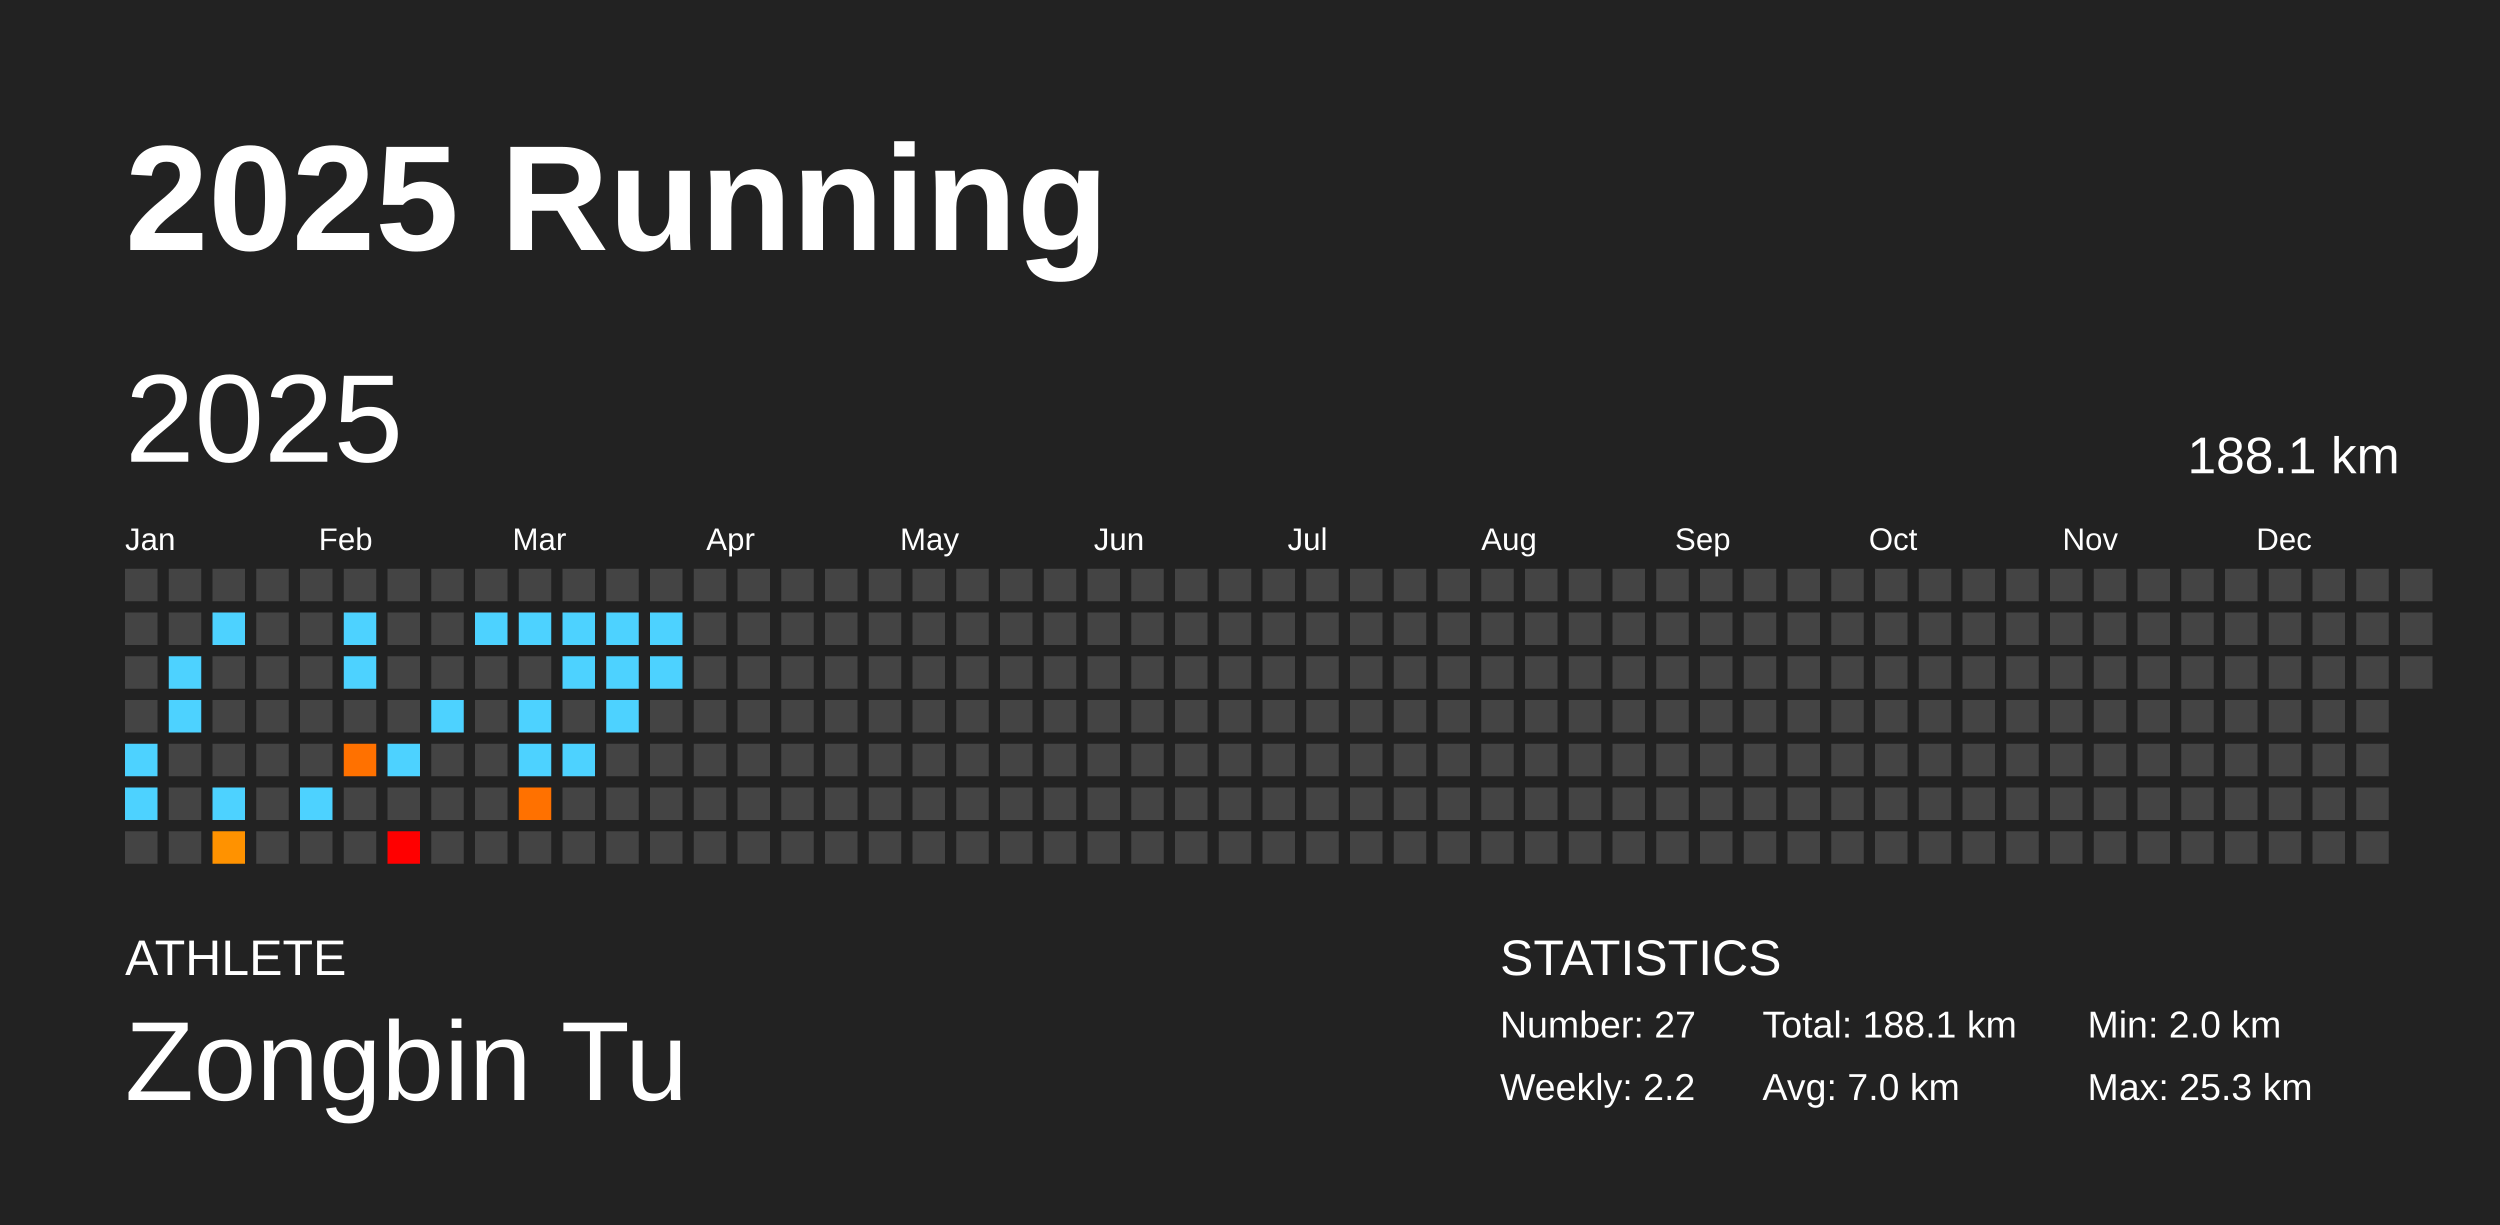
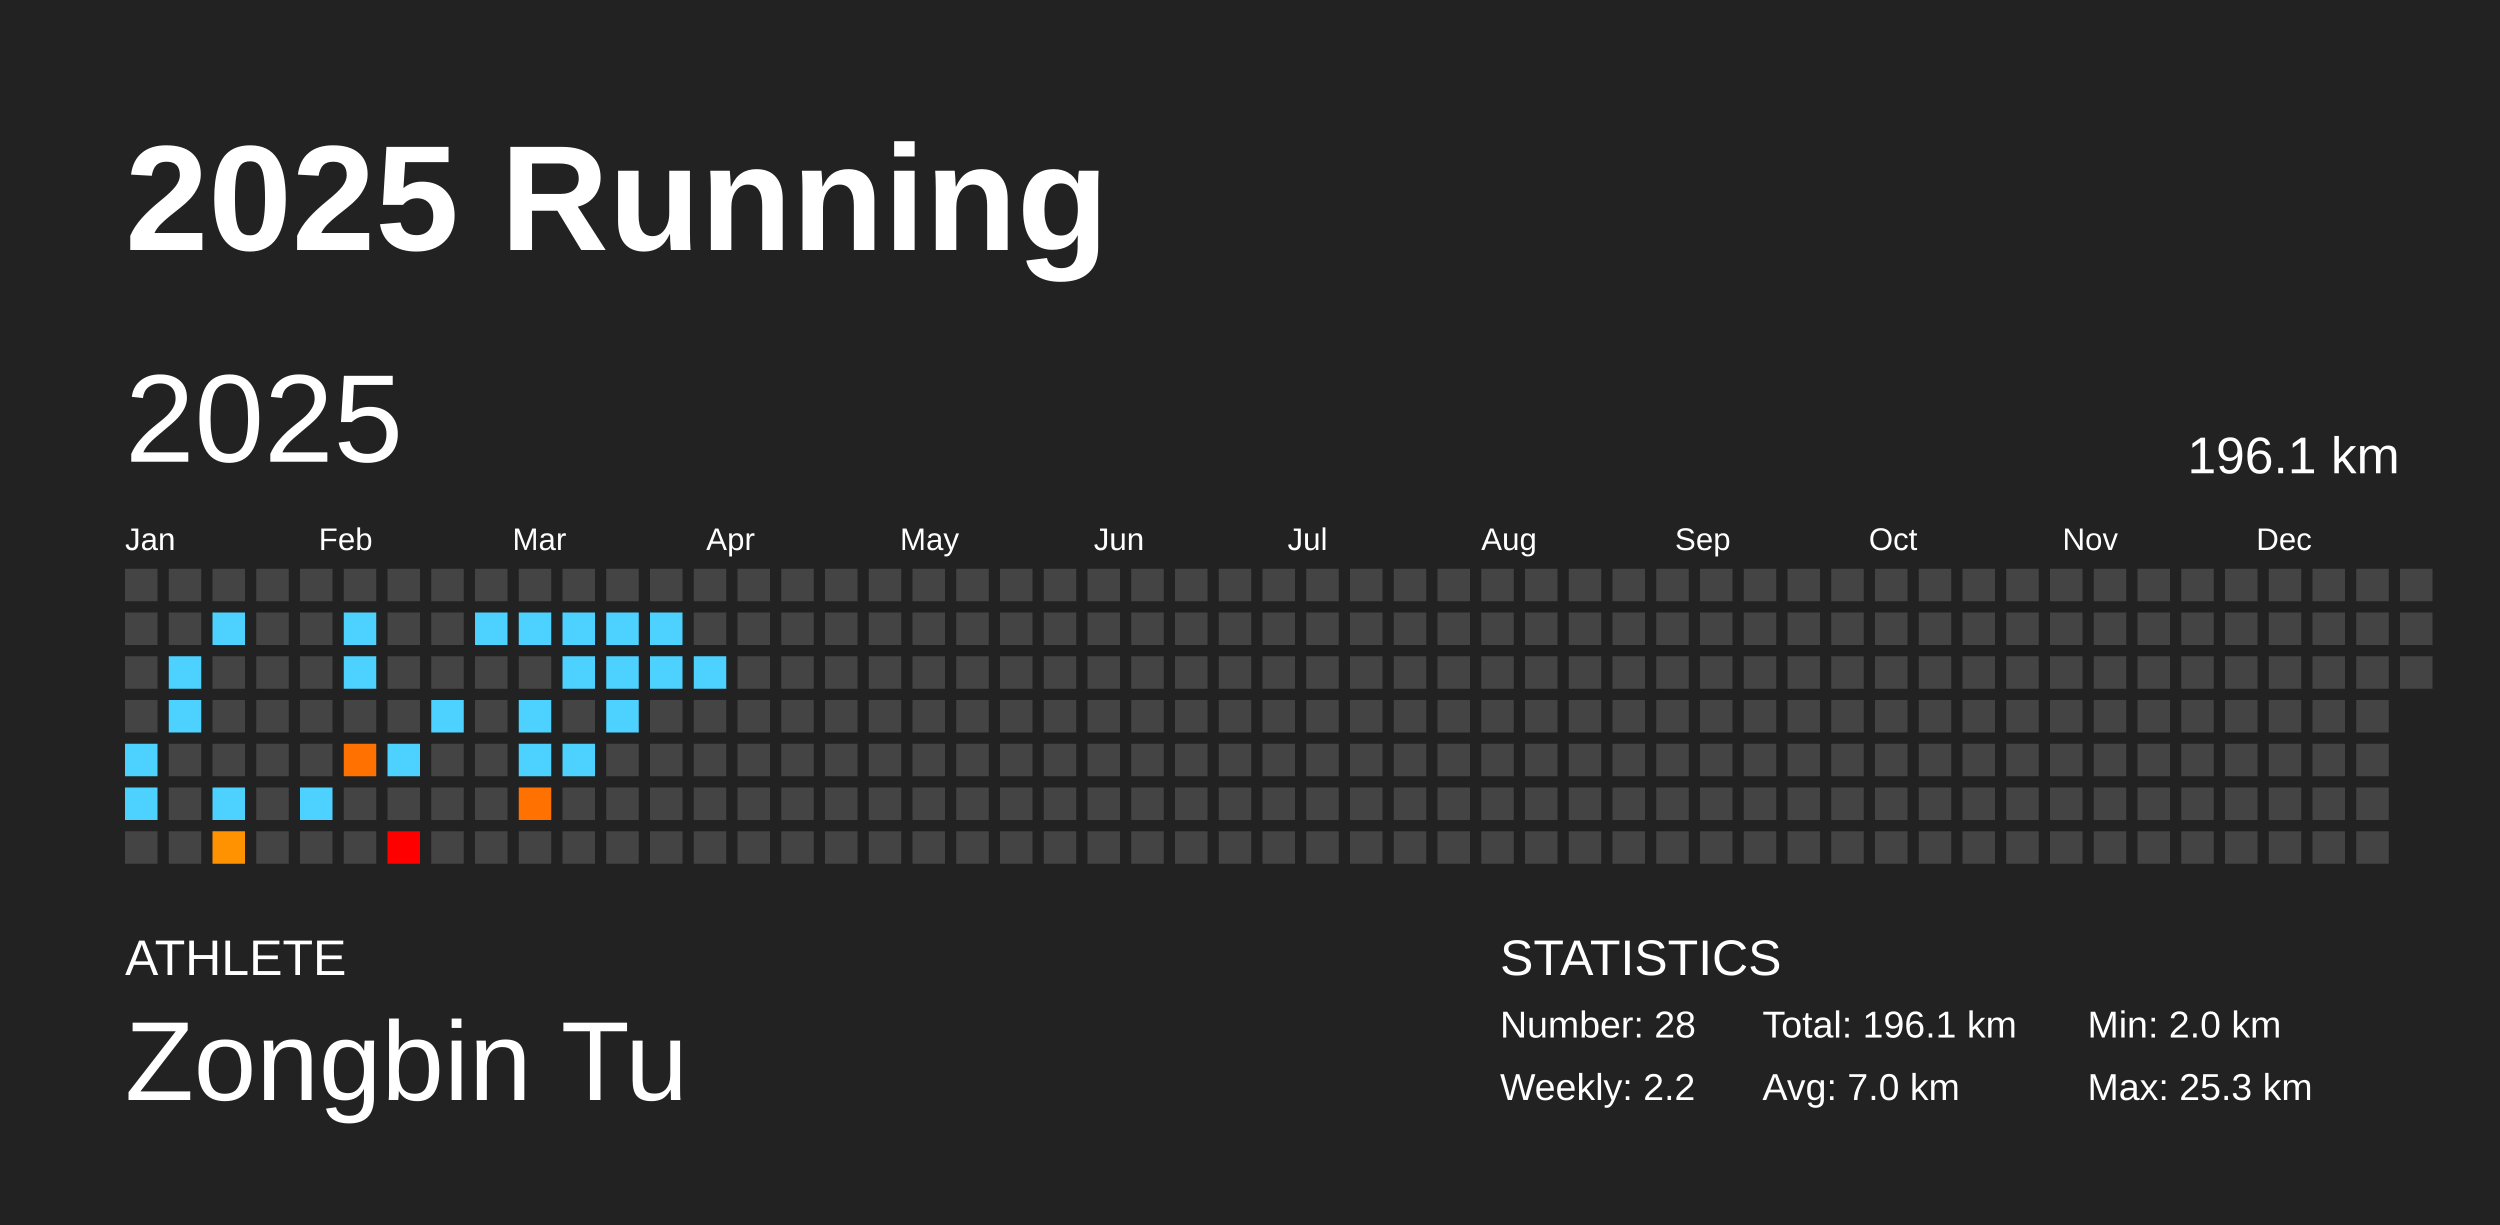
<svg xmlns="http://www.w3.org/2000/svg" baseProfile="full" height="98mm" version="1.1" viewBox="0,0,200,98" width="200mm">
  <defs />
  <rect fill="#222222" height="98" width="200" x="0" y="0" />
  <text fill="#FFFFFF" style="font-size:12px; font-family:Arial; font-weight:bold;" x="10" y="20">2025 Running</text>
  <text fill="#FFFFFF" style="font-size:4px; font-family:Arial" x="10" y="78">ATHLETE</text>
  <text fill="#FFFFFF" style="font-size:9px; font-family:Arial" x="10" y="88">Zongbin Tu</text>
  <text fill="#FFFFFF" style="font-size:4px; font-family:Arial" x="120" y="78">STATISTICS</text>
-   <text fill="#FFFFFF" style="font-size:3px; font-family:Arial" x="120" y="83">Number: 27</text>
+   <text fill="#FFFFFF" style="font-size:3px; font-family:Arial" x="120" y="83">Number: 28</text>
  <text fill="#FFFFFF" style="font-size:3px; font-family:Arial" x="120" y="88">Weekly: 2.2</text>
-   <text fill="#FFFFFF" style="font-size:3px; font-family:Arial" x="141" y="83">Total: 188.1 km</text>
+   <text fill="#FFFFFF" style="font-size:3px; font-family:Arial" x="141" y="83">Total: 196.1 km</text>
  <text fill="#FFFFFF" style="font-size:3px; font-family:Arial" x="141" y="88">Avg: 7.0 km</text>
  <text fill="#FFFFFF" style="font-size:3px; font-family:Arial" x="167" y="83">Min: 2.0 km</text>
  <text fill="#FFFFFF" style="font-size:3px; font-family:Arial" x="167" y="88">Max: 25.3 km</text>
  <text dominant-baseline="hanging" fill="#FFFFFF" style="font-size:10.0px; font-family:Arial;" x="10" y="30">2025</text>
-   <text dominant-baseline="hanging" fill="#FFFFFF" style="font-size:4.125px; font-family:Arial;" x="175" y="35">188.1 km</text>
+   <text dominant-baseline="hanging" fill="#FFFFFF" style="font-size:4.125px; font-family:Arial;" x="175" y="35">196.1 km</text>
  <text fill="#FFFFFF" style="font-size:2.5px; font-family:Arial" x="10.0" y="44">Jan</text>
  <text fill="#FFFFFF" style="font-size:2.5px; font-family:Arial" x="25.5" y="44">Feb</text>
  <text fill="#FFFFFF" style="font-size:2.5px; font-family:Arial" x="41.0" y="44">Mar</text>
  <text fill="#FFFFFF" style="font-size:2.5px; font-family:Arial" x="56.5" y="44">Apr</text>
  <text fill="#FFFFFF" style="font-size:2.5px; font-family:Arial" x="72.0" y="44">May</text>
  <text fill="#FFFFFF" style="font-size:2.5px; font-family:Arial" x="87.5" y="44">Jun</text>
  <text fill="#FFFFFF" style="font-size:2.5px; font-family:Arial" x="103.0" y="44">Jul</text>
  <text fill="#FFFFFF" style="font-size:2.5px; font-family:Arial" x="118.5" y="44">Aug</text>
  <text fill="#FFFFFF" style="font-size:2.5px; font-family:Arial" x="134.0" y="44">Sep</text>
  <text fill="#FFFFFF" style="font-size:2.5px; font-family:Arial" x="149.5" y="44">Oct</text>
  <text fill="#FFFFFF" style="font-size:2.5px; font-family:Arial" x="165.0" y="44">Nov</text>
  <text fill="#FFFFFF" style="font-size:2.5px; font-family:Arial" x="180.5" y="44">Dec</text>
  <rect fill="#444444" height="2.6" width="2.6" x="10.0" y="45.5" />
  <rect fill="#444444" height="2.6" width="2.6" x="10.0" y="49.0" />
  <rect fill="#444444" height="2.6" width="2.6" x="10.0" y="52.5" />
  <rect fill="#444444" height="2.6" width="2.6" x="10.0" y="56.0" />
  <rect fill="#4dd2ff" height="2.6" width="2.6" x="10.0" y="59.5" />
  <rect fill="#4dd2ff" height="2.6" width="2.6" x="10.0" y="63.0" />
  <rect fill="#444444" height="2.6" width="2.6" x="10.0" y="66.5" />
  <rect fill="#444444" height="2.6" width="2.6" x="13.5" y="45.5" />
  <rect fill="#444444" height="2.6" width="2.6" x="13.5" y="49.0" />
  <rect fill="#4dd2ff" height="2.6" width="2.6" x="13.5" y="52.5" />
  <rect fill="#4dd2ff" height="2.6" width="2.6" x="13.5" y="56.0" />
  <rect fill="#444444" height="2.6" width="2.6" x="13.5" y="59.5" />
  <rect fill="#444444" height="2.6" width="2.6" x="13.5" y="63.0" />
  <rect fill="#444444" height="2.6" width="2.6" x="13.5" y="66.5" />
  <rect fill="#444444" height="2.6" width="2.6" x="17.0" y="45.5" />
  <rect fill="#4dd2ff" height="2.6" width="2.6" x="17.0" y="49.0" />
  <rect fill="#444444" height="2.6" width="2.6" x="17.0" y="52.5" />
  <rect fill="#444444" height="2.6" width="2.6" x="17.0" y="56.0" />
  <rect fill="#444444" height="2.6" width="2.6" x="17.0" y="59.5" />
  <rect fill="#4dd2ff" height="2.6" width="2.6" x="17.0" y="63.0" />
  <rect fill="#ff9200" height="2.6" width="2.6" x="17.0" y="66.5" />
  <rect fill="#444444" height="2.6" width="2.6" x="20.5" y="45.5" />
  <rect fill="#444444" height="2.6" width="2.6" x="20.5" y="49.0" />
  <rect fill="#444444" height="2.6" width="2.6" x="20.5" y="52.5" />
  <rect fill="#444444" height="2.6" width="2.6" x="20.5" y="56.0" />
  <rect fill="#444444" height="2.6" width="2.6" x="20.5" y="59.5" />
  <rect fill="#444444" height="2.6" width="2.6" x="20.5" y="63.0" />
  <rect fill="#444444" height="2.6" width="2.6" x="20.5" y="66.5" />
  <rect fill="#444444" height="2.6" width="2.6" x="24.0" y="45.5" />
  <rect fill="#444444" height="2.6" width="2.6" x="24.0" y="49.0" />
  <rect fill="#444444" height="2.6" width="2.6" x="24.0" y="52.5" />
  <rect fill="#444444" height="2.6" width="2.6" x="24.0" y="56.0" />
  <rect fill="#444444" height="2.6" width="2.6" x="24.0" y="59.5" />
  <rect fill="#4dd2ff" height="2.6" width="2.6" x="24.0" y="63.0" />
  <rect fill="#444444" height="2.6" width="2.6" x="24.0" y="66.5" />
  <rect fill="#444444" height="2.6" width="2.6" x="27.5" y="45.5" />
  <rect fill="#4dd2ff" height="2.6" width="2.6" x="27.5" y="49.0" />
  <rect fill="#4dd2ff" height="2.6" width="2.6" x="27.5" y="52.5" />
  <rect fill="#444444" height="2.6" width="2.6" x="27.5" y="56.0" />
  <rect fill="#ff7100" height="2.6" width="2.6" x="27.5" y="59.5" />
  <rect fill="#444444" height="2.6" width="2.6" x="27.5" y="63.0" />
  <rect fill="#444444" height="2.6" width="2.6" x="27.5" y="66.5" />
  <rect fill="#444444" height="2.6" width="2.6" x="31.0" y="45.5" />
  <rect fill="#444444" height="2.6" width="2.6" x="31.0" y="49.0" />
  <rect fill="#444444" height="2.6" width="2.6" x="31.0" y="52.5" />
  <rect fill="#444444" height="2.6" width="2.6" x="31.0" y="56.0" />
  <rect fill="#4dd2ff" height="2.6" width="2.6" x="31.0" y="59.5" />
  <rect fill="#444444" height="2.6" width="2.6" x="31.0" y="63.0" />
  <rect fill="red" height="2.6" width="2.6" x="31.0" y="66.5" />
  <rect fill="#444444" height="2.6" width="2.6" x="34.5" y="45.5" />
  <rect fill="#444444" height="2.6" width="2.6" x="34.5" y="49.0" />
  <rect fill="#444444" height="2.6" width="2.6" x="34.5" y="52.5" />
  <rect fill="#4dd2ff" height="2.6" width="2.6" x="34.5" y="56.0" />
  <rect fill="#444444" height="2.6" width="2.6" x="34.5" y="59.5" />
  <rect fill="#444444" height="2.6" width="2.6" x="34.5" y="63.0" />
  <rect fill="#444444" height="2.6" width="2.6" x="34.5" y="66.5" />
  <rect fill="#444444" height="2.6" width="2.6" x="38.0" y="45.5" />
  <rect fill="#4dd2ff" height="2.6" width="2.6" x="38.0" y="49.0" />
  <rect fill="#444444" height="2.6" width="2.6" x="38.0" y="52.5" />
  <rect fill="#444444" height="2.6" width="2.6" x="38.0" y="56.0" />
  <rect fill="#444444" height="2.6" width="2.6" x="38.0" y="59.5" />
  <rect fill="#444444" height="2.6" width="2.6" x="38.0" y="63.0" />
  <rect fill="#444444" height="2.6" width="2.6" x="38.0" y="66.5" />
  <rect fill="#444444" height="2.6" width="2.6" x="41.5" y="45.5" />
  <rect fill="#4dd2ff" height="2.6" width="2.6" x="41.5" y="49.0" />
  <rect fill="#444444" height="2.6" width="2.6" x="41.5" y="52.5" />
  <rect fill="#4dd2ff" height="2.6" width="2.6" x="41.5" y="56.0" />
  <rect fill="#4dd2ff" height="2.6" width="2.6" x="41.5" y="59.5" />
  <rect fill="#ff7100" height="2.6" width="2.6" x="41.5" y="63.0" />
  <rect fill="#444444" height="2.6" width="2.6" x="41.5" y="66.5" />
  <rect fill="#444444" height="2.6" width="2.6" x="45.0" y="45.5" />
  <rect fill="#4dd2ff" height="2.6" width="2.6" x="45.0" y="49.0" />
  <rect fill="#4dd2ff" height="2.6" width="2.6" x="45.0" y="52.5" />
  <rect fill="#444444" height="2.6" width="2.6" x="45.0" y="56.0" />
  <rect fill="#4dd2ff" height="2.6" width="2.6" x="45.0" y="59.5" />
  <rect fill="#444444" height="2.6" width="2.6" x="45.0" y="63.0" />
  <rect fill="#444444" height="2.6" width="2.6" x="45.0" y="66.5" />
  <rect fill="#444444" height="2.6" width="2.6" x="48.5" y="45.5" />
  <rect fill="#4dd2ff" height="2.6" width="2.6" x="48.5" y="49.0" />
  <rect fill="#4dd2ff" height="2.6" width="2.6" x="48.5" y="52.5" />
  <rect fill="#4dd2ff" height="2.6" width="2.6" x="48.5" y="56.0" />
  <rect fill="#444444" height="2.6" width="2.6" x="48.5" y="59.5" />
  <rect fill="#444444" height="2.6" width="2.6" x="48.5" y="63.0" />
  <rect fill="#444444" height="2.6" width="2.6" x="48.5" y="66.5" />
  <rect fill="#444444" height="2.6" width="2.6" x="52.0" y="45.5" />
  <rect fill="#4dd2ff" height="2.6" width="2.6" x="52.0" y="49.0" />
  <rect fill="#4dd2ff" height="2.6" width="2.6" x="52.0" y="52.5" />
  <rect fill="#444444" height="2.6" width="2.6" x="52.0" y="56.0" />
  <rect fill="#444444" height="2.6" width="2.6" x="52.0" y="59.5" />
  <rect fill="#444444" height="2.6" width="2.6" x="52.0" y="63.0" />
  <rect fill="#444444" height="2.6" width="2.6" x="52.0" y="66.5" />
  <rect fill="#444444" height="2.6" width="2.6" x="55.5" y="45.5" />
  <rect fill="#444444" height="2.6" width="2.6" x="55.5" y="49.0" />
-   <rect fill="#444444" height="2.6" width="2.6" x="55.5" y="52.5" />
+   <rect fill="#4dd2ff" height="2.6" width="2.6" x="55.5" y="52.5" />
  <rect fill="#444444" height="2.6" width="2.6" x="55.5" y="56.0" />
  <rect fill="#444444" height="2.6" width="2.6" x="55.5" y="59.5" />
  <rect fill="#444444" height="2.6" width="2.6" x="55.5" y="63.0" />
  <rect fill="#444444" height="2.6" width="2.6" x="55.5" y="66.5" />
  <rect fill="#444444" height="2.6" width="2.6" x="59.0" y="45.5" />
  <rect fill="#444444" height="2.6" width="2.6" x="59.0" y="49.0" />
  <rect fill="#444444" height="2.6" width="2.6" x="59.0" y="52.5" />
  <rect fill="#444444" height="2.6" width="2.6" x="59.0" y="56.0" />
  <rect fill="#444444" height="2.6" width="2.6" x="59.0" y="59.5" />
  <rect fill="#444444" height="2.6" width="2.6" x="59.0" y="63.0" />
  <rect fill="#444444" height="2.6" width="2.6" x="59.0" y="66.5" />
  <rect fill="#444444" height="2.6" width="2.6" x="62.5" y="45.5" />
  <rect fill="#444444" height="2.6" width="2.6" x="62.5" y="49.0" />
  <rect fill="#444444" height="2.6" width="2.6" x="62.5" y="52.5" />
  <rect fill="#444444" height="2.6" width="2.6" x="62.5" y="56.0" />
  <rect fill="#444444" height="2.6" width="2.6" x="62.5" y="59.5" />
  <rect fill="#444444" height="2.6" width="2.6" x="62.5" y="63.0" />
  <rect fill="#444444" height="2.6" width="2.6" x="62.5" y="66.5" />
  <rect fill="#444444" height="2.6" width="2.6" x="66.0" y="45.5" />
  <rect fill="#444444" height="2.6" width="2.6" x="66.0" y="49.0" />
  <rect fill="#444444" height="2.6" width="2.6" x="66.0" y="52.5" />
  <rect fill="#444444" height="2.6" width="2.6" x="66.0" y="56.0" />
  <rect fill="#444444" height="2.6" width="2.6" x="66.0" y="59.5" />
  <rect fill="#444444" height="2.6" width="2.6" x="66.0" y="63.0" />
  <rect fill="#444444" height="2.6" width="2.6" x="66.0" y="66.5" />
  <rect fill="#444444" height="2.6" width="2.6" x="69.5" y="45.5" />
  <rect fill="#444444" height="2.6" width="2.6" x="69.5" y="49.0" />
  <rect fill="#444444" height="2.6" width="2.6" x="69.5" y="52.5" />
  <rect fill="#444444" height="2.6" width="2.6" x="69.5" y="56.0" />
  <rect fill="#444444" height="2.6" width="2.6" x="69.5" y="59.5" />
  <rect fill="#444444" height="2.6" width="2.6" x="69.5" y="63.0" />
  <rect fill="#444444" height="2.6" width="2.6" x="69.5" y="66.5" />
  <rect fill="#444444" height="2.6" width="2.6" x="73.0" y="45.5" />
  <rect fill="#444444" height="2.6" width="2.6" x="73.0" y="49.0" />
  <rect fill="#444444" height="2.6" width="2.6" x="73.0" y="52.5" />
  <rect fill="#444444" height="2.6" width="2.6" x="73.0" y="56.0" />
  <rect fill="#444444" height="2.6" width="2.6" x="73.0" y="59.5" />
  <rect fill="#444444" height="2.6" width="2.6" x="73.0" y="63.0" />
  <rect fill="#444444" height="2.6" width="2.6" x="73.0" y="66.5" />
  <rect fill="#444444" height="2.6" width="2.6" x="76.5" y="45.5" />
  <rect fill="#444444" height="2.6" width="2.6" x="76.5" y="49.0" />
  <rect fill="#444444" height="2.6" width="2.6" x="76.5" y="52.5" />
  <rect fill="#444444" height="2.6" width="2.6" x="76.5" y="56.0" />
  <rect fill="#444444" height="2.6" width="2.6" x="76.5" y="59.5" />
  <rect fill="#444444" height="2.6" width="2.6" x="76.5" y="63.0" />
  <rect fill="#444444" height="2.6" width="2.6" x="76.5" y="66.5" />
  <rect fill="#444444" height="2.6" width="2.6" x="80.0" y="45.5" />
  <rect fill="#444444" height="2.6" width="2.6" x="80.0" y="49.0" />
  <rect fill="#444444" height="2.6" width="2.6" x="80.0" y="52.5" />
  <rect fill="#444444" height="2.6" width="2.6" x="80.0" y="56.0" />
  <rect fill="#444444" height="2.6" width="2.6" x="80.0" y="59.5" />
  <rect fill="#444444" height="2.6" width="2.6" x="80.0" y="63.0" />
  <rect fill="#444444" height="2.6" width="2.6" x="80.0" y="66.5" />
  <rect fill="#444444" height="2.6" width="2.6" x="83.5" y="45.5" />
  <rect fill="#444444" height="2.6" width="2.6" x="83.5" y="49.0" />
  <rect fill="#444444" height="2.6" width="2.6" x="83.5" y="52.5" />
  <rect fill="#444444" height="2.6" width="2.6" x="83.5" y="56.0" />
  <rect fill="#444444" height="2.6" width="2.6" x="83.5" y="59.5" />
  <rect fill="#444444" height="2.6" width="2.6" x="83.5" y="63.0" />
  <rect fill="#444444" height="2.6" width="2.6" x="83.5" y="66.5" />
  <rect fill="#444444" height="2.6" width="2.6" x="87.0" y="45.5" />
  <rect fill="#444444" height="2.6" width="2.6" x="87.0" y="49.0" />
  <rect fill="#444444" height="2.6" width="2.6" x="87.0" y="52.5" />
  <rect fill="#444444" height="2.6" width="2.6" x="87.0" y="56.0" />
  <rect fill="#444444" height="2.6" width="2.6" x="87.0" y="59.5" />
  <rect fill="#444444" height="2.6" width="2.6" x="87.0" y="63.0" />
  <rect fill="#444444" height="2.6" width="2.6" x="87.0" y="66.5" />
  <rect fill="#444444" height="2.6" width="2.6" x="90.5" y="45.5" />
  <rect fill="#444444" height="2.6" width="2.6" x="90.5" y="49.0" />
  <rect fill="#444444" height="2.6" width="2.6" x="90.5" y="52.5" />
  <rect fill="#444444" height="2.6" width="2.6" x="90.5" y="56.0" />
  <rect fill="#444444" height="2.6" width="2.6" x="90.5" y="59.5" />
  <rect fill="#444444" height="2.6" width="2.6" x="90.5" y="63.0" />
  <rect fill="#444444" height="2.6" width="2.6" x="90.5" y="66.5" />
  <rect fill="#444444" height="2.6" width="2.6" x="94.0" y="45.5" />
  <rect fill="#444444" height="2.6" width="2.6" x="94.0" y="49.0" />
  <rect fill="#444444" height="2.6" width="2.6" x="94.0" y="52.5" />
  <rect fill="#444444" height="2.6" width="2.6" x="94.0" y="56.0" />
  <rect fill="#444444" height="2.6" width="2.6" x="94.0" y="59.5" />
  <rect fill="#444444" height="2.6" width="2.6" x="94.0" y="63.0" />
  <rect fill="#444444" height="2.6" width="2.6" x="94.0" y="66.5" />
  <rect fill="#444444" height="2.6" width="2.6" x="97.5" y="45.5" />
  <rect fill="#444444" height="2.6" width="2.6" x="97.5" y="49.0" />
  <rect fill="#444444" height="2.6" width="2.6" x="97.5" y="52.5" />
  <rect fill="#444444" height="2.6" width="2.6" x="97.5" y="56.0" />
  <rect fill="#444444" height="2.6" width="2.6" x="97.5" y="59.5" />
  <rect fill="#444444" height="2.6" width="2.6" x="97.5" y="63.0" />
  <rect fill="#444444" height="2.6" width="2.6" x="97.5" y="66.5" />
  <rect fill="#444444" height="2.6" width="2.6" x="101.0" y="45.5" />
  <rect fill="#444444" height="2.6" width="2.6" x="101.0" y="49.0" />
  <rect fill="#444444" height="2.6" width="2.6" x="101.0" y="52.5" />
  <rect fill="#444444" height="2.6" width="2.6" x="101.0" y="56.0" />
  <rect fill="#444444" height="2.6" width="2.6" x="101.0" y="59.5" />
  <rect fill="#444444" height="2.6" width="2.6" x="101.0" y="63.0" />
  <rect fill="#444444" height="2.6" width="2.6" x="101.0" y="66.5" />
  <rect fill="#444444" height="2.6" width="2.6" x="104.5" y="45.5" />
  <rect fill="#444444" height="2.6" width="2.6" x="104.5" y="49.0" />
  <rect fill="#444444" height="2.6" width="2.6" x="104.5" y="52.5" />
  <rect fill="#444444" height="2.6" width="2.6" x="104.5" y="56.0" />
  <rect fill="#444444" height="2.6" width="2.6" x="104.5" y="59.5" />
  <rect fill="#444444" height="2.6" width="2.6" x="104.5" y="63.0" />
  <rect fill="#444444" height="2.6" width="2.6" x="104.5" y="66.5" />
  <rect fill="#444444" height="2.6" width="2.6" x="108.0" y="45.5" />
  <rect fill="#444444" height="2.6" width="2.6" x="108.0" y="49.0" />
  <rect fill="#444444" height="2.6" width="2.6" x="108.0" y="52.5" />
  <rect fill="#444444" height="2.6" width="2.6" x="108.0" y="56.0" />
  <rect fill="#444444" height="2.6" width="2.6" x="108.0" y="59.5" />
  <rect fill="#444444" height="2.6" width="2.6" x="108.0" y="63.0" />
  <rect fill="#444444" height="2.6" width="2.6" x="108.0" y="66.5" />
  <rect fill="#444444" height="2.6" width="2.6" x="111.5" y="45.5" />
  <rect fill="#444444" height="2.6" width="2.6" x="111.5" y="49.0" />
  <rect fill="#444444" height="2.6" width="2.6" x="111.5" y="52.5" />
  <rect fill="#444444" height="2.6" width="2.6" x="111.5" y="56.0" />
  <rect fill="#444444" height="2.6" width="2.6" x="111.5" y="59.5" />
  <rect fill="#444444" height="2.6" width="2.6" x="111.5" y="63.0" />
  <rect fill="#444444" height="2.6" width="2.6" x="111.5" y="66.5" />
  <rect fill="#444444" height="2.6" width="2.6" x="115.0" y="45.5" />
  <rect fill="#444444" height="2.6" width="2.6" x="115.0" y="49.0" />
  <rect fill="#444444" height="2.6" width="2.6" x="115.0" y="52.5" />
  <rect fill="#444444" height="2.6" width="2.6" x="115.0" y="56.0" />
  <rect fill="#444444" height="2.6" width="2.6" x="115.0" y="59.5" />
  <rect fill="#444444" height="2.6" width="2.6" x="115.0" y="63.0" />
  <rect fill="#444444" height="2.6" width="2.6" x="115.0" y="66.5" />
  <rect fill="#444444" height="2.6" width="2.6" x="118.5" y="45.5" />
  <rect fill="#444444" height="2.6" width="2.6" x="118.5" y="49.0" />
  <rect fill="#444444" height="2.6" width="2.6" x="118.5" y="52.5" />
  <rect fill="#444444" height="2.6" width="2.6" x="118.5" y="56.0" />
  <rect fill="#444444" height="2.6" width="2.6" x="118.5" y="59.5" />
  <rect fill="#444444" height="2.6" width="2.6" x="118.5" y="63.0" />
  <rect fill="#444444" height="2.6" width="2.6" x="118.5" y="66.5" />
  <rect fill="#444444" height="2.6" width="2.6" x="122.0" y="45.5" />
  <rect fill="#444444" height="2.6" width="2.6" x="122.0" y="49.0" />
  <rect fill="#444444" height="2.6" width="2.6" x="122.0" y="52.5" />
  <rect fill="#444444" height="2.6" width="2.6" x="122.0" y="56.0" />
  <rect fill="#444444" height="2.6" width="2.6" x="122.0" y="59.5" />
  <rect fill="#444444" height="2.6" width="2.6" x="122.0" y="63.0" />
  <rect fill="#444444" height="2.6" width="2.6" x="122.0" y="66.5" />
  <rect fill="#444444" height="2.6" width="2.6" x="125.5" y="45.5" />
  <rect fill="#444444" height="2.6" width="2.6" x="125.5" y="49.0" />
  <rect fill="#444444" height="2.6" width="2.6" x="125.5" y="52.5" />
  <rect fill="#444444" height="2.6" width="2.6" x="125.5" y="56.0" />
  <rect fill="#444444" height="2.6" width="2.6" x="125.5" y="59.5" />
  <rect fill="#444444" height="2.6" width="2.6" x="125.5" y="63.0" />
  <rect fill="#444444" height="2.6" width="2.6" x="125.5" y="66.5" />
  <rect fill="#444444" height="2.6" width="2.6" x="129.0" y="45.5" />
  <rect fill="#444444" height="2.6" width="2.6" x="129.0" y="49.0" />
  <rect fill="#444444" height="2.6" width="2.6" x="129.0" y="52.5" />
  <rect fill="#444444" height="2.6" width="2.6" x="129.0" y="56.0" />
  <rect fill="#444444" height="2.6" width="2.6" x="129.0" y="59.5" />
  <rect fill="#444444" height="2.6" width="2.6" x="129.0" y="63.0" />
  <rect fill="#444444" height="2.6" width="2.6" x="129.0" y="66.5" />
  <rect fill="#444444" height="2.6" width="2.6" x="132.5" y="45.5" />
  <rect fill="#444444" height="2.6" width="2.6" x="132.5" y="49.0" />
  <rect fill="#444444" height="2.6" width="2.6" x="132.5" y="52.5" />
  <rect fill="#444444" height="2.6" width="2.6" x="132.5" y="56.0" />
  <rect fill="#444444" height="2.6" width="2.6" x="132.5" y="59.5" />
  <rect fill="#444444" height="2.6" width="2.6" x="132.5" y="63.0" />
  <rect fill="#444444" height="2.6" width="2.6" x="132.5" y="66.5" />
  <rect fill="#444444" height="2.6" width="2.6" x="136.0" y="45.5" />
  <rect fill="#444444" height="2.6" width="2.6" x="136.0" y="49.0" />
  <rect fill="#444444" height="2.6" width="2.6" x="136.0" y="52.5" />
  <rect fill="#444444" height="2.6" width="2.6" x="136.0" y="56.0" />
  <rect fill="#444444" height="2.6" width="2.6" x="136.0" y="59.5" />
  <rect fill="#444444" height="2.6" width="2.6" x="136.0" y="63.0" />
  <rect fill="#444444" height="2.6" width="2.6" x="136.0" y="66.5" />
  <rect fill="#444444" height="2.6" width="2.6" x="139.5" y="45.5" />
  <rect fill="#444444" height="2.6" width="2.6" x="139.5" y="49.0" />
  <rect fill="#444444" height="2.6" width="2.6" x="139.5" y="52.5" />
  <rect fill="#444444" height="2.6" width="2.6" x="139.5" y="56.0" />
  <rect fill="#444444" height="2.6" width="2.6" x="139.5" y="59.5" />
  <rect fill="#444444" height="2.6" width="2.6" x="139.5" y="63.0" />
  <rect fill="#444444" height="2.6" width="2.6" x="139.5" y="66.5" />
  <rect fill="#444444" height="2.6" width="2.6" x="143.0" y="45.5" />
  <rect fill="#444444" height="2.6" width="2.6" x="143.0" y="49.0" />
  <rect fill="#444444" height="2.6" width="2.6" x="143.0" y="52.5" />
  <rect fill="#444444" height="2.6" width="2.6" x="143.0" y="56.0" />
  <rect fill="#444444" height="2.6" width="2.6" x="143.0" y="59.5" />
  <rect fill="#444444" height="2.6" width="2.6" x="143.0" y="63.0" />
  <rect fill="#444444" height="2.6" width="2.6" x="143.0" y="66.5" />
  <rect fill="#444444" height="2.6" width="2.6" x="146.5" y="45.5" />
  <rect fill="#444444" height="2.6" width="2.6" x="146.5" y="49.0" />
  <rect fill="#444444" height="2.6" width="2.6" x="146.5" y="52.5" />
  <rect fill="#444444" height="2.6" width="2.6" x="146.5" y="56.0" />
  <rect fill="#444444" height="2.6" width="2.6" x="146.5" y="59.5" />
  <rect fill="#444444" height="2.6" width="2.6" x="146.5" y="63.0" />
  <rect fill="#444444" height="2.6" width="2.6" x="146.5" y="66.5" />
  <rect fill="#444444" height="2.6" width="2.6" x="150.0" y="45.5" />
  <rect fill="#444444" height="2.6" width="2.6" x="150.0" y="49.0" />
  <rect fill="#444444" height="2.6" width="2.6" x="150.0" y="52.5" />
  <rect fill="#444444" height="2.6" width="2.6" x="150.0" y="56.0" />
  <rect fill="#444444" height="2.6" width="2.6" x="150.0" y="59.5" />
  <rect fill="#444444" height="2.6" width="2.6" x="150.0" y="63.0" />
  <rect fill="#444444" height="2.6" width="2.6" x="150.0" y="66.5" />
  <rect fill="#444444" height="2.6" width="2.6" x="153.5" y="45.5" />
  <rect fill="#444444" height="2.6" width="2.6" x="153.5" y="49.0" />
  <rect fill="#444444" height="2.6" width="2.6" x="153.5" y="52.5" />
  <rect fill="#444444" height="2.6" width="2.6" x="153.5" y="56.0" />
  <rect fill="#444444" height="2.6" width="2.6" x="153.5" y="59.5" />
  <rect fill="#444444" height="2.6" width="2.6" x="153.5" y="63.0" />
  <rect fill="#444444" height="2.6" width="2.6" x="153.5" y="66.5" />
  <rect fill="#444444" height="2.6" width="2.6" x="157.0" y="45.5" />
  <rect fill="#444444" height="2.6" width="2.6" x="157.0" y="49.0" />
  <rect fill="#444444" height="2.6" width="2.6" x="157.0" y="52.5" />
  <rect fill="#444444" height="2.6" width="2.6" x="157.0" y="56.0" />
  <rect fill="#444444" height="2.6" width="2.6" x="157.0" y="59.5" />
  <rect fill="#444444" height="2.6" width="2.6" x="157.0" y="63.0" />
  <rect fill="#444444" height="2.6" width="2.6" x="157.0" y="66.5" />
  <rect fill="#444444" height="2.6" width="2.6" x="160.5" y="45.5" />
  <rect fill="#444444" height="2.6" width="2.6" x="160.5" y="49.0" />
  <rect fill="#444444" height="2.6" width="2.6" x="160.5" y="52.5" />
  <rect fill="#444444" height="2.6" width="2.6" x="160.5" y="56.0" />
  <rect fill="#444444" height="2.6" width="2.6" x="160.5" y="59.5" />
  <rect fill="#444444" height="2.6" width="2.6" x="160.5" y="63.0" />
  <rect fill="#444444" height="2.6" width="2.6" x="160.5" y="66.5" />
  <rect fill="#444444" height="2.6" width="2.6" x="164.0" y="45.5" />
  <rect fill="#444444" height="2.6" width="2.6" x="164.0" y="49.0" />
  <rect fill="#444444" height="2.6" width="2.6" x="164.0" y="52.5" />
  <rect fill="#444444" height="2.6" width="2.6" x="164.0" y="56.0" />
  <rect fill="#444444" height="2.6" width="2.6" x="164.0" y="59.5" />
  <rect fill="#444444" height="2.6" width="2.6" x="164.0" y="63.0" />
  <rect fill="#444444" height="2.6" width="2.6" x="164.0" y="66.5" />
  <rect fill="#444444" height="2.6" width="2.6" x="167.5" y="45.5" />
  <rect fill="#444444" height="2.6" width="2.6" x="167.5" y="49.0" />
  <rect fill="#444444" height="2.6" width="2.6" x="167.5" y="52.5" />
  <rect fill="#444444" height="2.6" width="2.6" x="167.5" y="56.0" />
  <rect fill="#444444" height="2.6" width="2.6" x="167.5" y="59.5" />
  <rect fill="#444444" height="2.6" width="2.6" x="167.5" y="63.0" />
  <rect fill="#444444" height="2.6" width="2.6" x="167.5" y="66.5" />
  <rect fill="#444444" height="2.6" width="2.6" x="171.0" y="45.5" />
  <rect fill="#444444" height="2.6" width="2.6" x="171.0" y="49.0" />
  <rect fill="#444444" height="2.6" width="2.6" x="171.0" y="52.5" />
  <rect fill="#444444" height="2.6" width="2.6" x="171.0" y="56.0" />
  <rect fill="#444444" height="2.6" width="2.6" x="171.0" y="59.5" />
  <rect fill="#444444" height="2.6" width="2.6" x="171.0" y="63.0" />
  <rect fill="#444444" height="2.6" width="2.6" x="171.0" y="66.5" />
  <rect fill="#444444" height="2.6" width="2.6" x="174.5" y="45.5" />
  <rect fill="#444444" height="2.6" width="2.6" x="174.5" y="49.0" />
  <rect fill="#444444" height="2.6" width="2.6" x="174.5" y="52.5" />
  <rect fill="#444444" height="2.6" width="2.6" x="174.5" y="56.0" />
  <rect fill="#444444" height="2.6" width="2.6" x="174.5" y="59.5" />
  <rect fill="#444444" height="2.6" width="2.6" x="174.5" y="63.0" />
  <rect fill="#444444" height="2.6" width="2.6" x="174.5" y="66.5" />
  <rect fill="#444444" height="2.6" width="2.6" x="178.0" y="45.5" />
  <rect fill="#444444" height="2.6" width="2.6" x="178.0" y="49.0" />
  <rect fill="#444444" height="2.6" width="2.6" x="178.0" y="52.5" />
  <rect fill="#444444" height="2.6" width="2.6" x="178.0" y="56.0" />
  <rect fill="#444444" height="2.6" width="2.6" x="178.0" y="59.5" />
  <rect fill="#444444" height="2.6" width="2.6" x="178.0" y="63.0" />
  <rect fill="#444444" height="2.6" width="2.6" x="178.0" y="66.5" />
  <rect fill="#444444" height="2.6" width="2.6" x="181.5" y="45.5" />
  <rect fill="#444444" height="2.6" width="2.6" x="181.5" y="49.0" />
  <rect fill="#444444" height="2.6" width="2.6" x="181.5" y="52.5" />
  <rect fill="#444444" height="2.6" width="2.6" x="181.5" y="56.0" />
  <rect fill="#444444" height="2.6" width="2.6" x="181.5" y="59.5" />
  <rect fill="#444444" height="2.6" width="2.6" x="181.5" y="63.0" />
  <rect fill="#444444" height="2.6" width="2.6" x="181.5" y="66.5" />
  <rect fill="#444444" height="2.6" width="2.6" x="185.0" y="45.5" />
  <rect fill="#444444" height="2.6" width="2.6" x="185.0" y="49.0" />
  <rect fill="#444444" height="2.6" width="2.6" x="185.0" y="52.5" />
  <rect fill="#444444" height="2.6" width="2.6" x="185.0" y="56.0" />
  <rect fill="#444444" height="2.6" width="2.6" x="185.0" y="59.5" />
  <rect fill="#444444" height="2.6" width="2.6" x="185.0" y="63.0" />
  <rect fill="#444444" height="2.6" width="2.6" x="185.0" y="66.5" />
  <rect fill="#444444" height="2.6" width="2.6" x="188.5" y="45.5" />
  <rect fill="#444444" height="2.6" width="2.6" x="188.5" y="49.0" />
  <rect fill="#444444" height="2.6" width="2.6" x="188.5" y="52.5" />
  <rect fill="#444444" height="2.6" width="2.6" x="188.5" y="56.0" />
  <rect fill="#444444" height="2.6" width="2.6" x="188.5" y="59.5" />
  <rect fill="#444444" height="2.6" width="2.6" x="188.5" y="63.0" />
  <rect fill="#444444" height="2.6" width="2.6" x="188.5" y="66.5" />
  <rect fill="#444444" height="2.6" width="2.6" x="192.0" y="45.5" />
  <rect fill="#444444" height="2.6" width="2.6" x="192.0" y="49.0" />
  <rect fill="#444444" height="2.6" width="2.6" x="192.0" y="52.5" />
</svg>
